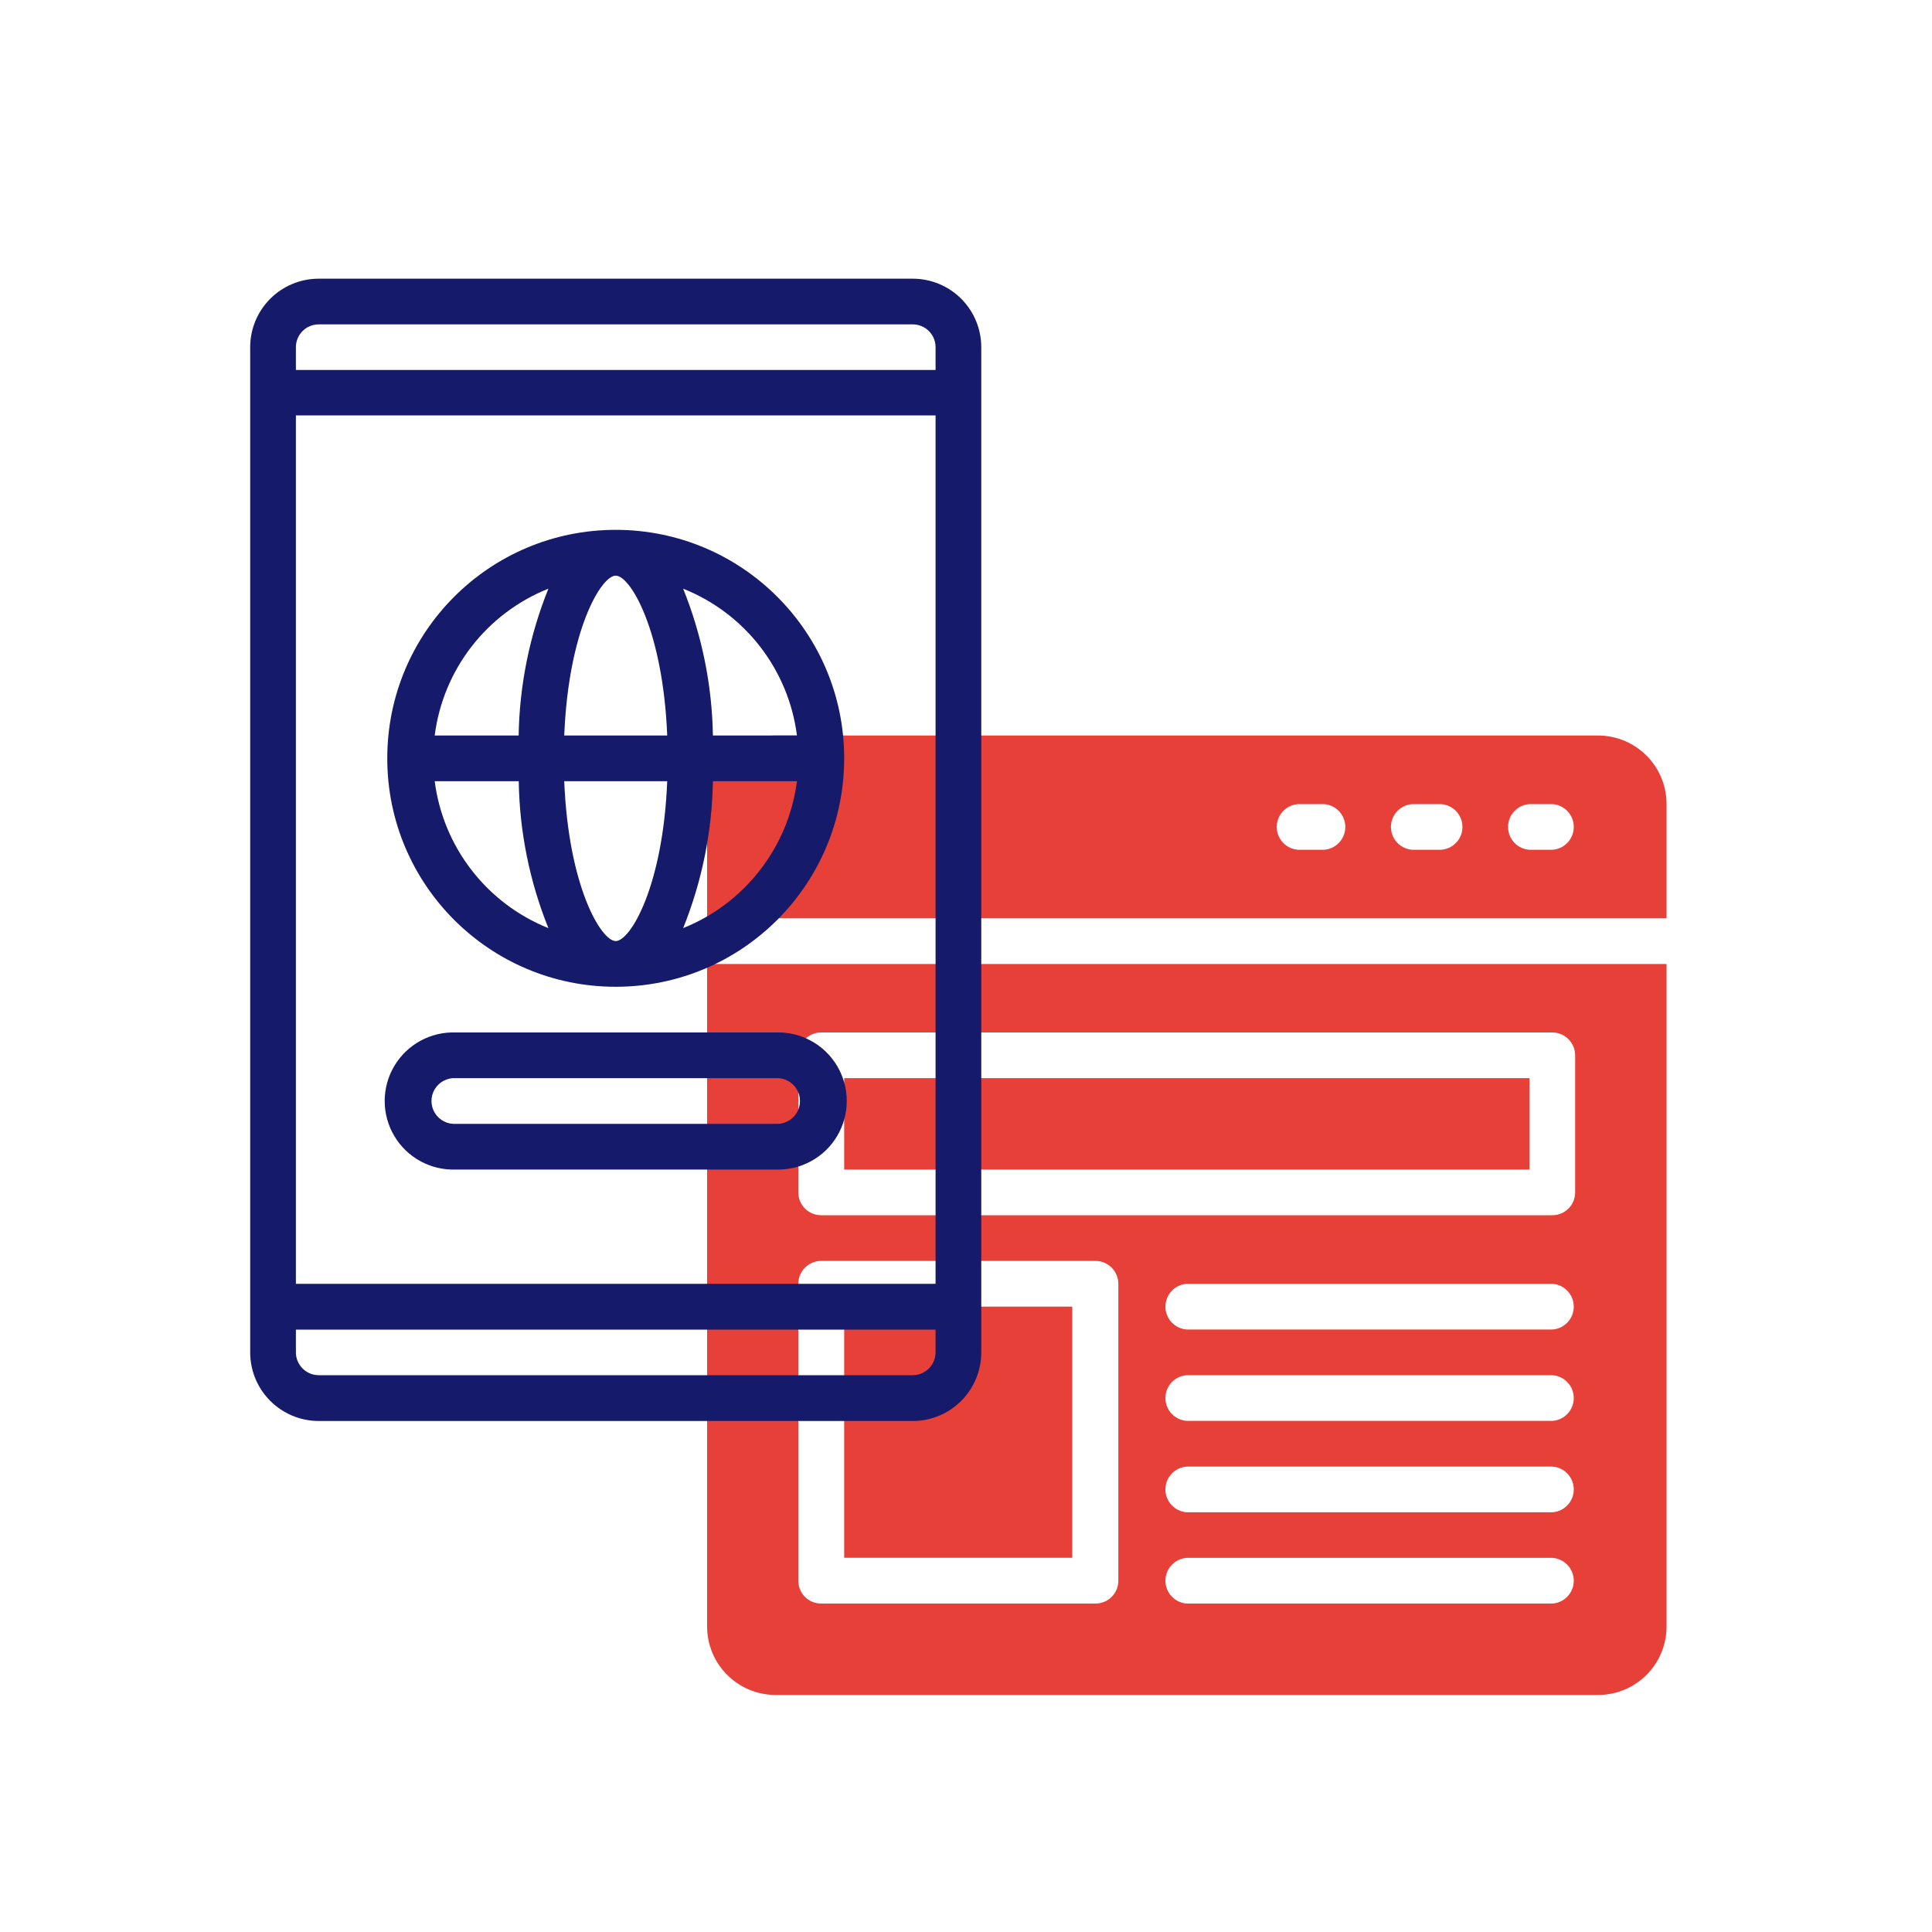
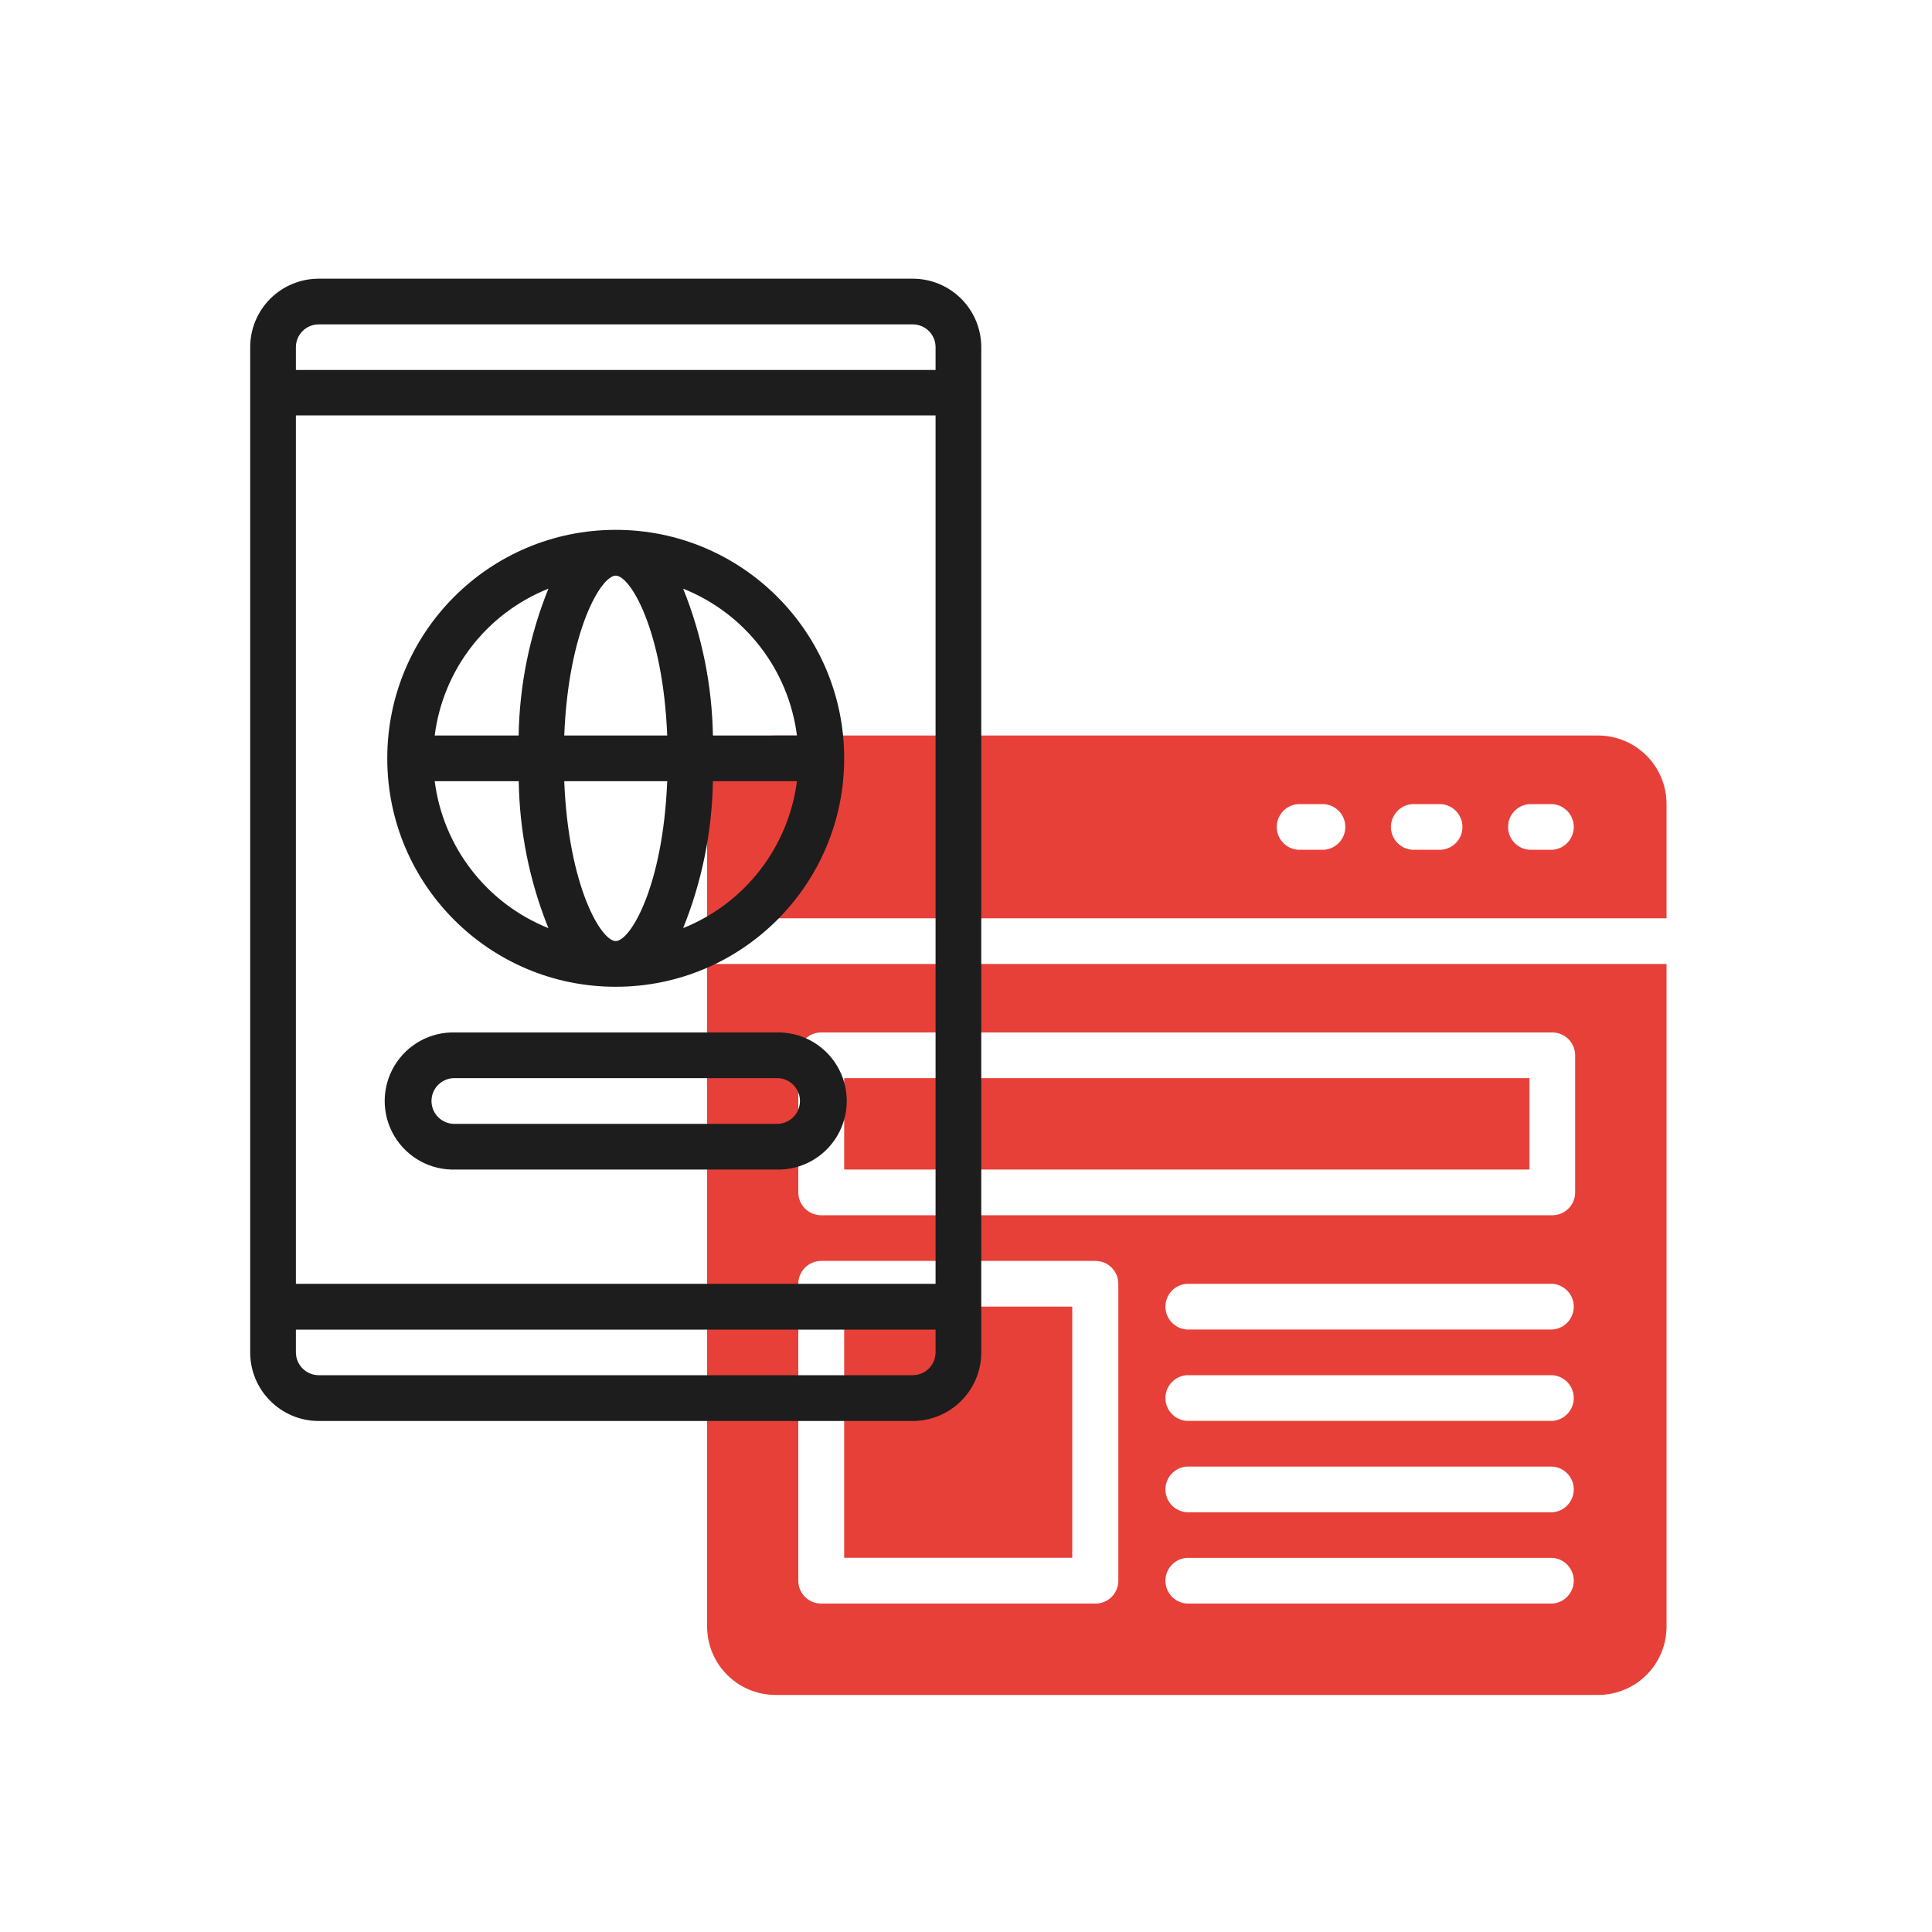
<svg xmlns="http://www.w3.org/2000/svg" id="Layer_1" data-name="Layer 1" viewBox="0 0 200 200">
  <defs>
-     <style>.cls-1{fill:#e74039;}.cls-2{fill:#151a6a;}</style>
+     <style>.cls-1{fill:#e74039;}.cls-2{fill:#1d1d1d;}</style>
  </defs>
  <path class="cls-1" d="M87.39,135.26H111v26H87.39Z" />
  <path class="cls-1" d="M87.39,111.61h70.94v9.46H87.39Z" />
  <path class="cls-1" d="M73.2,99.79v68.58a7.09,7.09,0,0,0,7.09,7.09h85.14a7.08,7.08,0,0,0,7.09-7.09V99.79Zm42.57,63.85A2.36,2.36,0,0,1,113.4,166H85a2.36,2.36,0,0,1-2.36-2.36V132.9A2.37,2.37,0,0,1,85,130.53H113.4a2.37,2.37,0,0,1,2.37,2.37ZM160.7,166H122.86a2.37,2.37,0,0,1,0-4.73H160.7a2.37,2.37,0,0,1,0,4.73Zm0-9.45H122.86a2.37,2.37,0,0,1,0-4.73H160.7a2.37,2.37,0,0,1,0,4.73Zm0-9.46H122.86a2.37,2.37,0,0,1,0-4.73H160.7a2.37,2.37,0,0,1,0,4.73Zm0-9.46H122.86a2.37,2.37,0,0,1,0-4.73H160.7a2.37,2.37,0,0,1,0,4.73Zm2.36-14.19a2.36,2.36,0,0,1-2.36,2.36H85a2.36,2.36,0,0,1-2.36-2.36V109.25A2.37,2.37,0,0,1,85,106.88H160.7a2.37,2.37,0,0,1,2.36,2.37Z" />
  <path class="cls-1" d="M172.52,95.06V83.24a7.09,7.09,0,0,0-7.09-7.1H80.29a7.1,7.1,0,0,0-7.09,7.1V95.06ZM158.33,83.24h2.37a2.37,2.37,0,0,1,0,4.73h-2.37a2.37,2.37,0,0,1,0-4.73Zm-11.82,0h2.36a2.37,2.37,0,1,1,0,4.73h-2.36a2.37,2.37,0,1,1,0-4.73Zm-11.82,0h2.36a2.37,2.37,0,0,1,0,4.73h-2.36a2.37,2.37,0,1,1,0-4.73Z" />
  <path class="cls-2" d="M94.48,28.85H33a7.09,7.09,0,0,0-7.1,7.09V140a7.1,7.1,0,0,0,7.1,7.1H94.48a7.1,7.1,0,0,0,7.1-7.1v-104A7.09,7.09,0,0,0,94.48,28.85ZM30.63,43H96.85V132.9H30.63ZM33,33.58H94.48a2.36,2.36,0,0,1,2.37,2.36V38.3H30.63V35.94A2.36,2.36,0,0,1,33,33.58ZM94.48,142.36H33A2.37,2.37,0,0,1,30.63,140v-2.36H96.85V140A2.37,2.37,0,0,1,94.48,142.36Z" />
  <path class="cls-2" d="M63.74,102.15A23.65,23.65,0,1,0,40.09,78.51,23.64,23.64,0,0,0,63.74,102.15ZM45,80.87h8.7a42.42,42.42,0,0,0,3.07,15.21A19,19,0,0,1,45,80.87ZM63.74,59.59c1.5,0,4.89,5.62,5.33,16.55H58.41C58.85,65.21,62.24,59.59,63.74,59.59Zm5.33,21.28c-.44,10.93-3.83,16.55-5.33,16.55s-4.89-5.62-5.33-16.55Zm1.65,15.21A42.64,42.64,0,0,0,73.8,80.87h8.7A19,19,0,0,1,70.71,96.08ZM82.5,76.14H73.8a42.59,42.59,0,0,0-3.08-15.2A18.94,18.94,0,0,1,82.5,76.14ZM56.77,60.94a42.59,42.59,0,0,0-3.08,15.2H45A18.94,18.94,0,0,1,56.77,60.94Z" />
  <path class="cls-2" d="M80.29,106.88H47.19a7.1,7.1,0,1,0,0,14.19h33.1a7.1,7.1,0,1,0,0-14.19Zm0,9.46H47.19a2.37,2.37,0,1,1,0-4.73h33.1a2.37,2.37,0,1,1,0,4.73Z" />
</svg>
